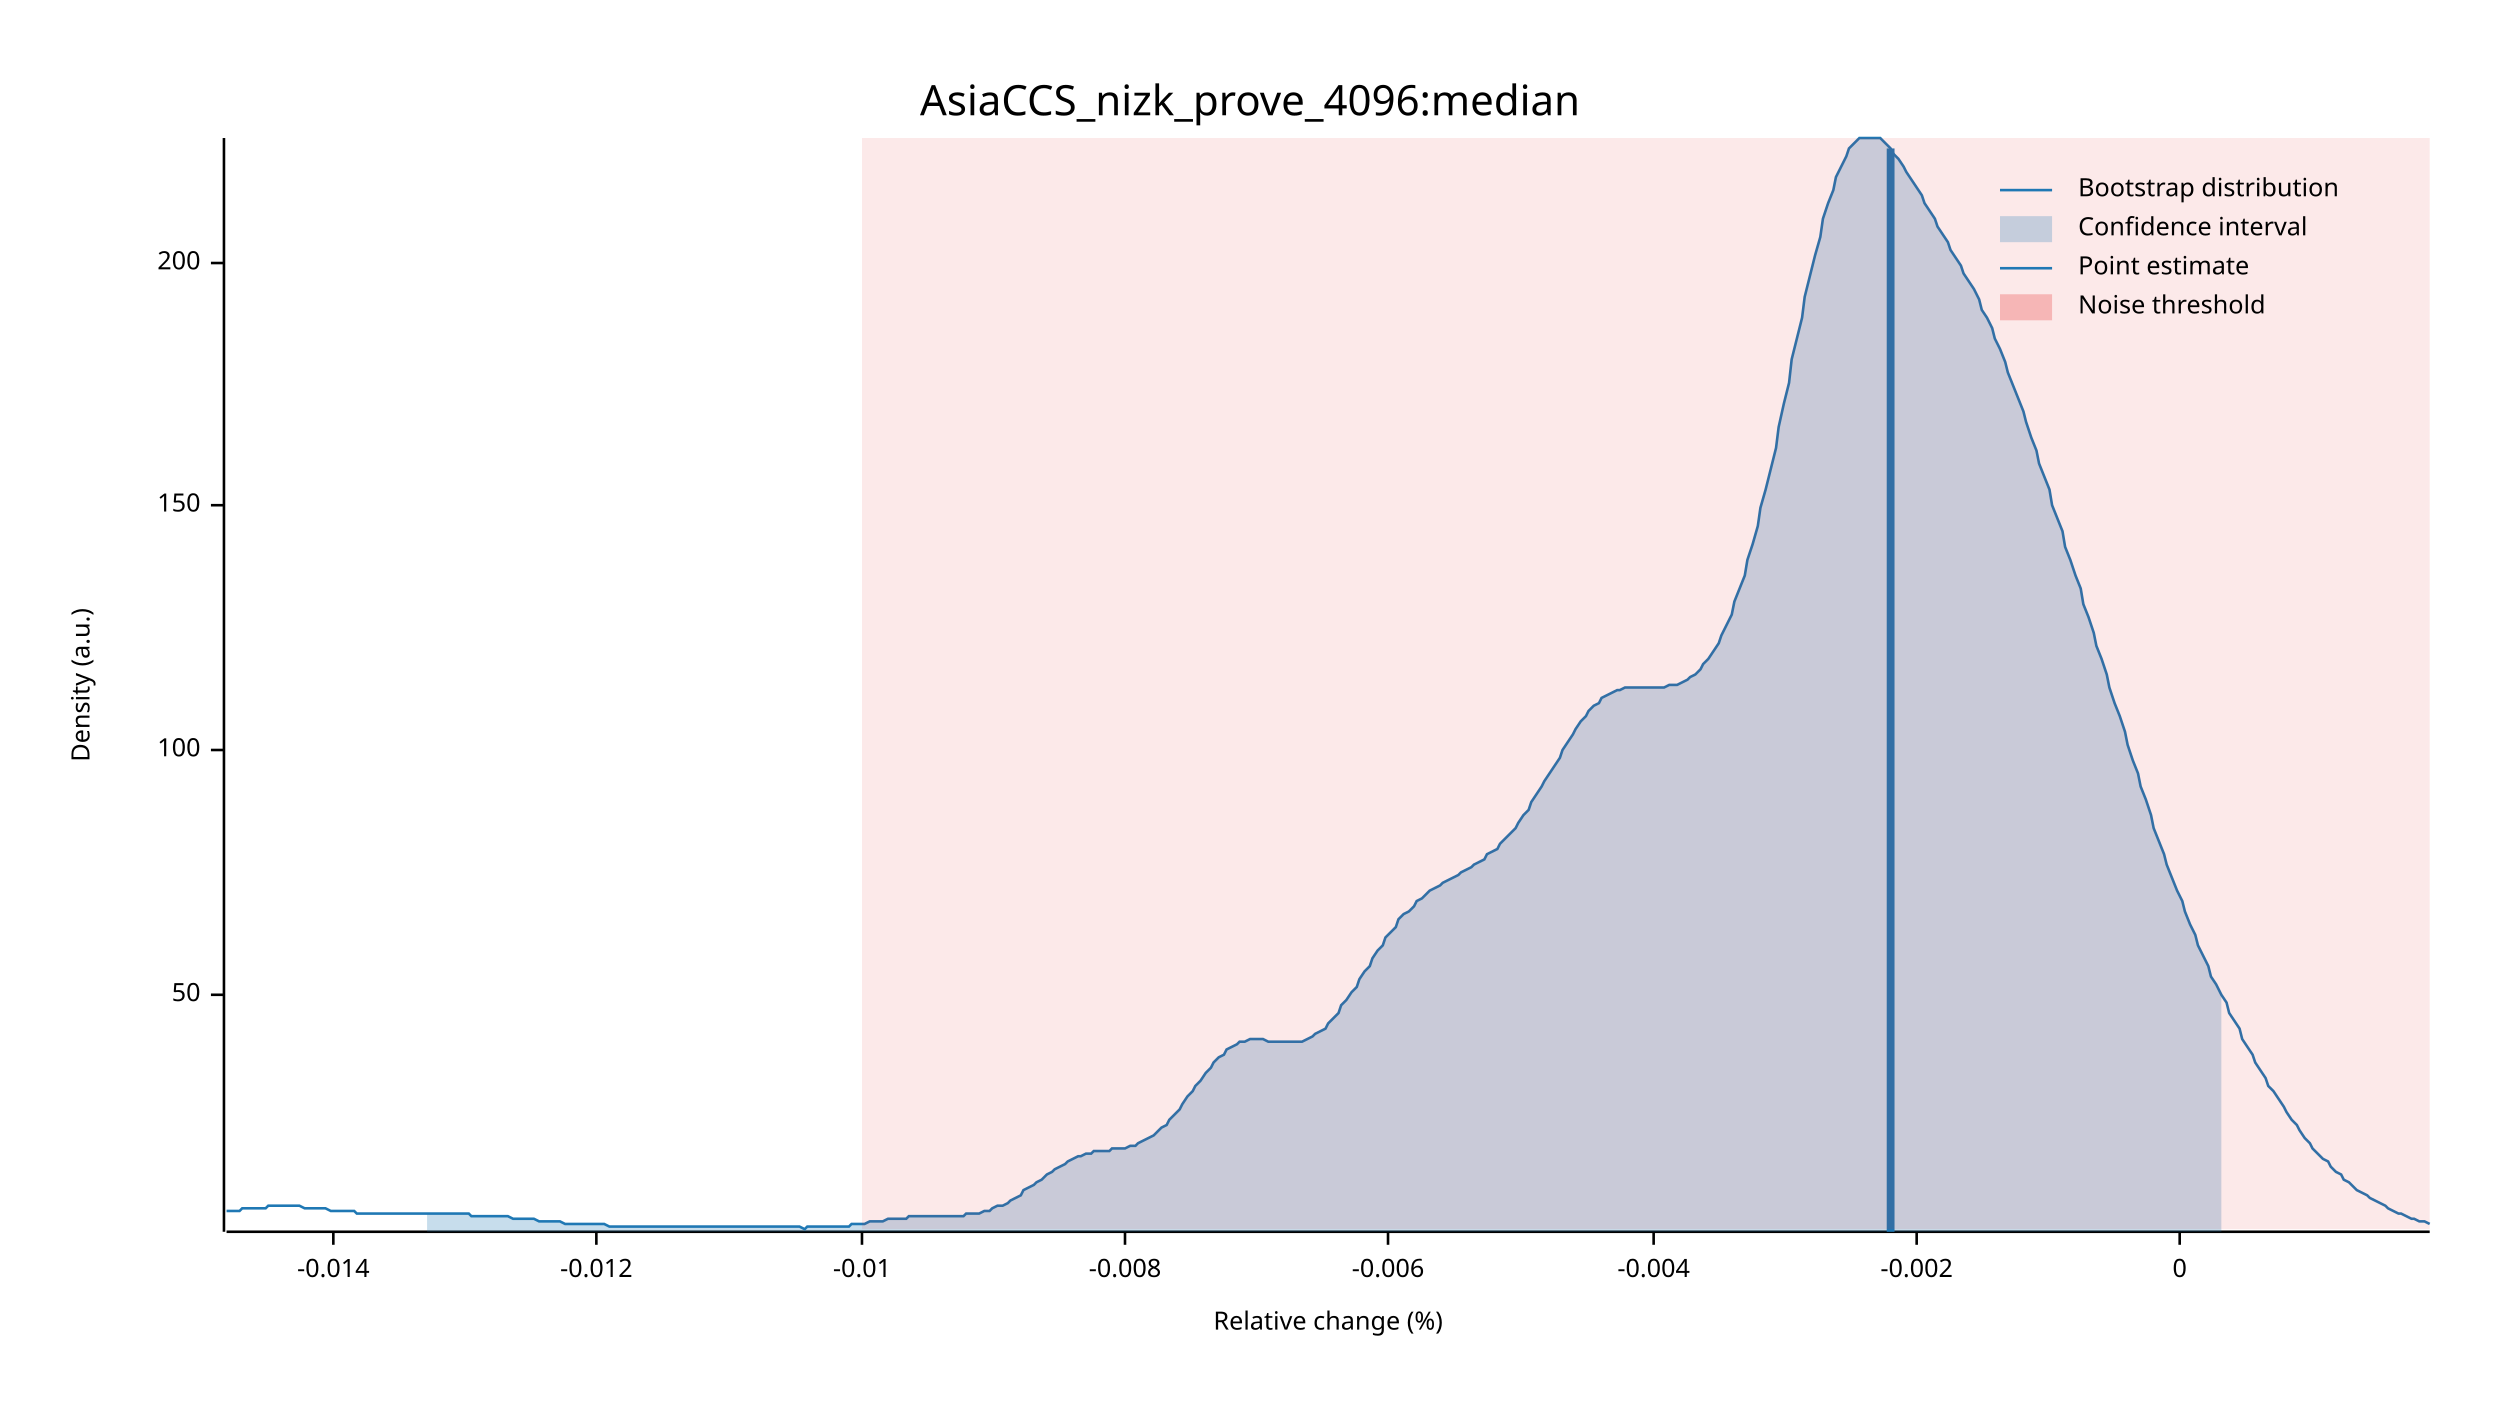
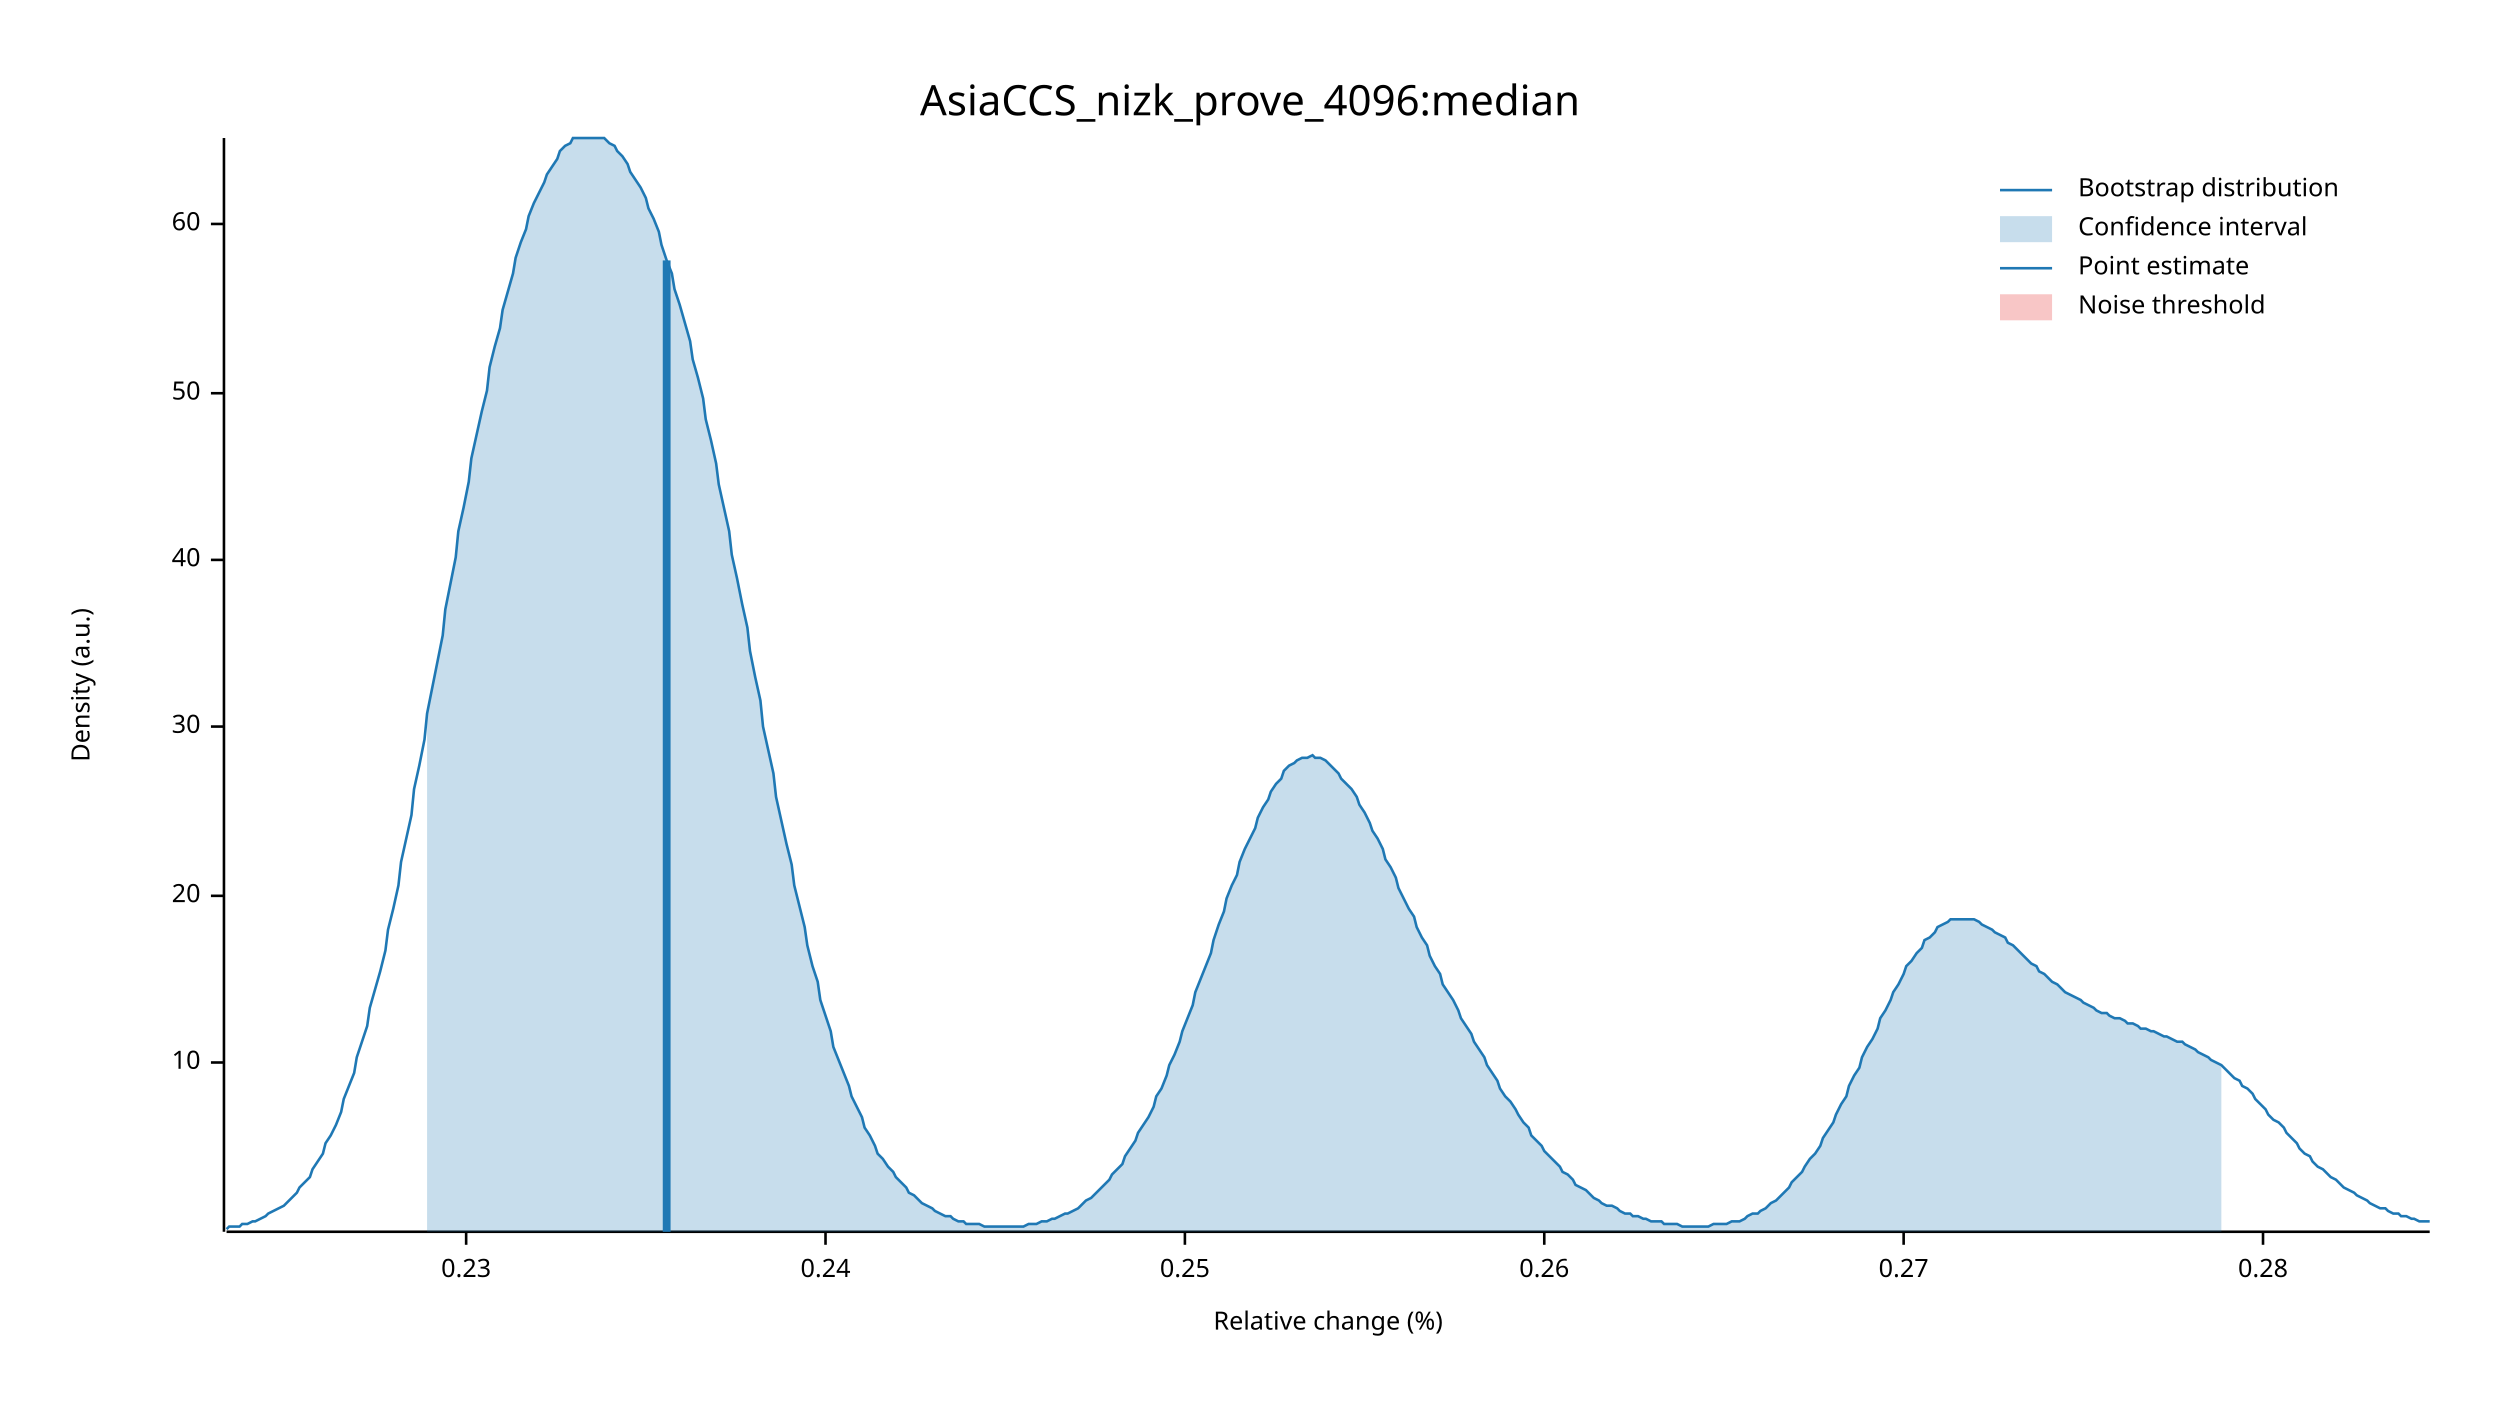
<svg xmlns="http://www.w3.org/2000/svg" width="960" height="540" viewBox="0 0 960 540">
  <text x="480" y="32" dy="0.76em" text-anchor="middle" font-family="sans-serif" font-size="16.129" opacity="1" fill="#000000">
AsiaCCS_nizk_prove_4096:median
</text>
  <text x="27" y="263" dy="0.76em" text-anchor="middle" font-family="sans-serif" font-size="9.677" opacity="1" fill="#000000" transform="rotate(270, 27, 263)">
Density (a.u.)
</text>
  <text x="510" y="513" dy="-0.5ex" text-anchor="middle" font-family="sans-serif" font-size="9.677" opacity="1" fill="#000000">
Relative change (%)
</text>
  <polyline fill="none" opacity="1" stroke="#000000" stroke-width="1" points="86,53 86,473 " />
-   <text x="77" y="382" dy="0.5ex" text-anchor="end" font-family="sans-serif" font-size="9.677" opacity="1" fill="#000000">
+   <text x="77" y="408" dy="0.5ex" text-anchor="end" font-family="sans-serif" font-size="9.677" opacity="1" fill="#000000">
+ 10
+ </text>
+   <polyline fill="none" opacity="1" stroke="#000000" stroke-width="1" points="81,408 86,408 " />
+   <text x="77" y="344" dy="0.5ex" text-anchor="end" font-family="sans-serif" font-size="9.677" opacity="1" fill="#000000">
+ 20
+ </text>
+   <polyline fill="none" opacity="1" stroke="#000000" stroke-width="1" points="81,344 86,344 " />
+   <text x="77" y="279" dy="0.5ex" text-anchor="end" font-family="sans-serif" font-size="9.677" opacity="1" fill="#000000">
+ 30
+ </text>
+   <polyline fill="none" opacity="1" stroke="#000000" stroke-width="1" points="81,279 86,279 " />
+   <text x="77" y="215" dy="0.5ex" text-anchor="end" font-family="sans-serif" font-size="9.677" opacity="1" fill="#000000">
+ 40
+ </text>
+   <polyline fill="none" opacity="1" stroke="#000000" stroke-width="1" points="81,215 86,215 " />
+   <text x="77" y="151" dy="0.5ex" text-anchor="end" font-family="sans-serif" font-size="9.677" opacity="1" fill="#000000">
50
</text>
-   <polyline fill="none" opacity="1" stroke="#000000" stroke-width="1" points="81,382 86,382 " />
-   <text x="77" y="288" dy="0.5ex" text-anchor="end" font-family="sans-serif" font-size="9.677" opacity="1" fill="#000000">
- 100
+   <polyline fill="none" opacity="1" stroke="#000000" stroke-width="1" points="81,151 86,151 " />
+   <text x="77" y="86" dy="0.5ex" text-anchor="end" font-family="sans-serif" font-size="9.677" opacity="1" fill="#000000">
+ 60
</text>
-   <polyline fill="none" opacity="1" stroke="#000000" stroke-width="1" points="81,288 86,288 " />
-   <text x="77" y="194" dy="0.5ex" text-anchor="end" font-family="sans-serif" font-size="9.677" opacity="1" fill="#000000">
- 150
+   <polyline fill="none" opacity="1" stroke="#000000" stroke-width="1" points="81,86 86,86 " />
+   <polyline fill="none" opacity="1" stroke="#000000" stroke-width="1" points="87,473 933,473 " />
+   <text x="179" y="483" dy="0.76em" text-anchor="middle" font-family="sans-serif" font-size="9.677" opacity="1" fill="#000000">
+ 0.23
</text>
-   <polyline fill="none" opacity="1" stroke="#000000" stroke-width="1" points="81,194 86,194 " />
-   <text x="77" y="101" dy="0.5ex" text-anchor="end" font-family="sans-serif" font-size="9.677" opacity="1" fill="#000000">
- 200
+   <polyline fill="none" opacity="1" stroke="#000000" stroke-width="1" points="179,473 179,478 " />
+   <text x="317" y="483" dy="0.76em" text-anchor="middle" font-family="sans-serif" font-size="9.677" opacity="1" fill="#000000">
+ 0.24
</text>
-   <polyline fill="none" opacity="1" stroke="#000000" stroke-width="1" points="81,101 86,101 " />
-   <polyline fill="none" opacity="1" stroke="#000000" stroke-width="1" points="87,473 933,473 " />
-   <text x="128" y="483" dy="0.76em" text-anchor="middle" font-family="sans-serif" font-size="9.677" opacity="1" fill="#000000">
- -0.014
+   <polyline fill="none" opacity="1" stroke="#000000" stroke-width="1" points="317,473 317,478 " />
+   <text x="455" y="483" dy="0.76em" text-anchor="middle" font-family="sans-serif" font-size="9.677" opacity="1" fill="#000000">
+ 0.25
</text>
-   <polyline fill="none" opacity="1" stroke="#000000" stroke-width="1" points="128,473 128,478 " />
-   <text x="229" y="483" dy="0.76em" text-anchor="middle" font-family="sans-serif" font-size="9.677" opacity="1" fill="#000000">
- -0.012
+   <polyline fill="none" opacity="1" stroke="#000000" stroke-width="1" points="455,473 455,478 " />
+   <text x="593" y="483" dy="0.76em" text-anchor="middle" font-family="sans-serif" font-size="9.677" opacity="1" fill="#000000">
+ 0.26
</text>
-   <polyline fill="none" opacity="1" stroke="#000000" stroke-width="1" points="229,473 229,478 " />
-   <text x="331" y="483" dy="0.76em" text-anchor="middle" font-family="sans-serif" font-size="9.677" opacity="1" fill="#000000">
- -0.01
+   <polyline fill="none" opacity="1" stroke="#000000" stroke-width="1" points="593,473 593,478 " />
+   <text x="731" y="483" dy="0.76em" text-anchor="middle" font-family="sans-serif" font-size="9.677" opacity="1" fill="#000000">
+ 0.27
</text>
-   <polyline fill="none" opacity="1" stroke="#000000" stroke-width="1" points="331,473 331,478 " />
-   <text x="432" y="483" dy="0.76em" text-anchor="middle" font-family="sans-serif" font-size="9.677" opacity="1" fill="#000000">
- -0.008
+   <polyline fill="none" opacity="1" stroke="#000000" stroke-width="1" points="731,473 731,478 " />
+   <text x="869" y="483" dy="0.76em" text-anchor="middle" font-family="sans-serif" font-size="9.677" opacity="1" fill="#000000">
+ 0.28
</text>
-   <polyline fill="none" opacity="1" stroke="#000000" stroke-width="1" points="432,473 432,478 " />
-   <text x="533" y="483" dy="0.76em" text-anchor="middle" font-family="sans-serif" font-size="9.677" opacity="1" fill="#000000">
- -0.006
- </text>
-   <polyline fill="none" opacity="1" stroke="#000000" stroke-width="1" points="533,473 533,478 " />
-   <text x="635" y="483" dy="0.76em" text-anchor="middle" font-family="sans-serif" font-size="9.677" opacity="1" fill="#000000">
- -0.004
- </text>
-   <polyline fill="none" opacity="1" stroke="#000000" stroke-width="1" points="635,473 635,478 " />
-   <text x="736" y="483" dy="0.76em" text-anchor="middle" font-family="sans-serif" font-size="9.677" opacity="1" fill="#000000">
- -0.002
- </text>
-   <polyline fill="none" opacity="1" stroke="#000000" stroke-width="1" points="736,473 736,478 " />
-   <text x="837" y="483" dy="0.76em" text-anchor="middle" font-family="sans-serif" font-size="9.677" opacity="1" fill="#000000">
- 0
- </text>
-   <polyline fill="none" opacity="1" stroke="#000000" stroke-width="1" points="837,473 837,478 " />
-   <polyline fill="none" opacity="1" stroke="#1F78B4" stroke-width="1" points="87,465 88,465 90,465 92,465 93,464 95,464 97,464 98,464 100,464 102,464 103,463 105,463 107,463 109,463 110,463 112,463 114,463 115,463 117,464 119,464 120,464 122,464 124,464 125,464 127,465 129,465 131,465 132,465 134,465 136,465 137,466 139,466 141,466 142,466 144,466 146,466 148,466 149,466 151,466 153,466 154,466 156,466 158,466 159,466 161,466 163,466 164,466 166,466 168,466 170,466 171,466 173,466 175,466 176,466 178,466 180,466 181,467 183,467 185,467 187,467 188,467 190,467 192,467 193,467 195,467 197,468 198,468 200,468 202,468 203,468 205,468 207,469 209,469 210,469 212,469 214,469 215,469 217,470 219,470 220,470 222,470 224,470 226,470 227,470 229,470 231,470 232,470 234,471 236,471 237,471 239,471 241,471 242,471 244,471 246,471 248,471 249,471 251,471 253,471 254,471 256,471 258,471 259,471 261,471 263,471 265,471 266,471 268,471 270,471 271,471 273,471 275,471 276,471 278,471 280,471 281,471 283,471 285,471 287,471 288,471 290,471 292,471 293,471 295,471 297,471 298,471 300,471 302,471 304,471 305,471 307,471 309,472 310,471 312,471 314,471 315,471 317,471 319,471 320,471 322,471 324,471 326,471 327,470 329,470 331,470 332,470 334,469 336,469 337,469 339,469 341,468 343,468 344,468 346,468 348,468 349,467 351,467 353,467 354,467 356,467 358,467 359,467 361,467 363,467 365,467 366,467 368,467 370,467 371,466 373,466 375,466 376,466 378,465 380,465 381,464 383,463 385,463 387,462 388,461 390,460 392,459 393,457 395,456 397,455 398,454 400,453 402,451 404,450 405,449 407,448 409,447 410,446 412,445 414,444 415,444 417,443 419,443 420,442 422,442 424,442 426,442 427,441 429,441 431,441 432,441 434,440 436,440 437,439 439,438 441,437 443,436 444,435 446,433 448,432 449,430 451,428 453,426 454,424 456,421 458,419 459,417 461,415 463,412 465,410 466,408 468,406 470,405 471,403 473,402 475,401 476,400 478,400 480,399 482,399 483,399 485,399 487,400 488,400 490,400 492,400 493,400 495,400 497,400 498,400 500,400 502,399 504,398 505,397 507,396 509,395 510,393 512,391 514,389 515,386 517,384 519,381 521,379 522,376 524,373 526,371 527,368 529,365 531,363 532,360 534,358 536,356 537,353 539,351 541,350 543,348 544,346 546,345 548,343 549,342 551,341 553,340 554,339 556,338 558,337 560,336 561,335 563,334 565,333 566,332 568,331 570,330 571,328 573,327 575,326 576,324 578,322 580,320 582,318 583,316 585,313 587,311 588,308 590,305 592,302 593,300 595,297 597,294 599,291 600,288 602,285 604,282 605,280 607,277 609,275 610,273 612,271 614,270 615,268 617,267 619,266 621,265 622,265 624,264 626,264 627,264 629,264 631,264 632,264 634,264 636,264 638,264 639,264 641,263 643,263 644,263 646,262 648,261 649,260 651,259 653,257 654,255 656,253 658,250 660,247 661,244 663,240 665,236 666,231 668,226 670,221 671,215 673,209 675,202 676,195 678,188 680,180 682,172 683,164 685,155 687,147 688,138 690,130 692,122 693,114 695,106 697,98 699,91 700,84 702,78 704,73 705,68 707,64 709,60 710,57 712,55 714,53 715,53 717,53 719,53 721,53 722,53 724,55 726,57 727,59 729,61 731,64 732,66 734,69 736,72 738,75 739,78 741,81 743,84 744,87 746,90 748,93 749,96 751,99 753,102 754,105 756,108 758,111 760,115 761,119 763,122 765,126 766,130 768,134 770,139 771,143 773,148 775,153 777,158 778,162 780,168 782,173 783,178 785,183 787,188 788,194 790,199 792,204 793,210 795,215 797,221 799,226 800,232 802,237 804,243 805,248 807,253 809,259 810,264 812,270 814,275 816,281 817,286 819,292 821,297 822,302 824,307 826,313 827,318 829,323 831,328 832,332 834,337 836,342 838,346 839,350 841,355 843,359 844,363 846,367 848,371 849,375 851,378 853,382 855,385 856,389 858,392 860,395 861,399 863,402 865,405 866,408 868,411 870,414 871,417 873,419 875,422 877,425 878,427 880,430 882,432 883,434 885,437 887,439 888,441 890,443 892,445 894,446 895,448 897,450 899,451 900,453 902,454 904,456 905,457 907,458 909,459 910,460 912,461 914,462 916,463 917,464 919,465 921,466 922,466 924,467 926,468 927,468 929,469 931,469 933,470 " />
-   <polygon opacity="0.25" fill="#1F78B4" points="164,466 166,466 168,466 170,466 171,466 173,466 175,466 176,466 178,466 180,466 181,467 183,467 185,467 187,467 188,467 190,467 192,467 193,467 195,467 197,468 198,468 200,468 202,468 203,468 205,468 207,469 209,469 210,469 212,469 214,469 215,469 217,470 219,470 220,470 222,470 224,470 226,470 227,470 229,470 231,470 232,470 234,471 236,471 237,471 239,471 241,471 242,471 244,471 246,471 248,471 249,471 251,471 253,471 254,471 256,471 258,471 259,471 261,471 263,471 265,471 266,471 268,471 270,471 271,471 273,471 275,471 276,471 278,471 280,471 281,471 283,471 285,471 287,471 288,471 290,471 292,471 293,471 295,471 297,471 298,471 300,471 302,471 304,471 305,471 307,471 309,472 310,471 312,471 314,471 315,471 317,471 319,471 320,471 322,471 324,471 326,471 327,470 329,470 331,470 332,470 334,469 336,469 337,469 339,469 341,468 343,468 344,468 346,468 348,468 349,467 351,467 353,467 354,467 356,467 358,467 359,467 361,467 363,467 365,467 366,467 368,467 370,467 371,466 373,466 375,466 376,466 378,465 380,465 381,464 383,463 385,463 387,462 388,461 390,460 392,459 393,457 395,456 397,455 398,454 400,453 402,451 404,450 405,449 407,448 409,447 410,446 412,445 414,444 415,444 417,443 419,443 420,442 422,442 424,442 426,442 427,441 429,441 431,441 432,441 434,440 436,440 437,439 439,438 441,437 443,436 444,435 446,433 448,432 449,430 451,428 453,426 454,424 456,421 458,419 459,417 461,415 463,412 465,410 466,408 468,406 470,405 471,403 473,402 475,401 476,400 478,400 480,399 482,399 483,399 485,399 487,400 488,400 490,400 492,400 493,400 495,400 497,400 498,400 500,400 502,399 504,398 505,397 507,396 509,395 510,393 512,391 514,389 515,386 517,384 519,381 521,379 522,376 524,373 526,371 527,368 529,365 531,363 532,360 534,358 536,356 537,353 539,351 541,350 543,348 544,346 546,345 548,343 549,342 551,341 553,340 554,339 556,338 558,337 560,336 561,335 563,334 565,333 566,332 568,331 570,330 571,328 573,327 575,326 576,324 578,322 580,320 582,318 583,316 585,313 587,311 588,308 590,305 592,302 593,300 595,297 597,294 599,291 600,288 602,285 604,282 605,280 607,277 609,275 610,273 612,271 614,270 615,268 617,267 619,266 621,265 622,265 624,264 626,264 627,264 629,264 631,264 632,264 634,264 636,264 638,264 639,264 641,263 643,263 644,263 646,262 648,261 649,260 651,259 653,257 654,255 656,253 658,250 660,247 661,244 663,240 665,236 666,231 668,226 670,221 671,215 673,209 675,202 676,195 678,188 680,180 682,172 683,164 685,155 687,147 688,138 690,130 692,122 693,114 695,106 697,98 699,91 700,84 702,78 704,73 705,68 707,64 709,60 710,57 712,55 714,53 715,53 717,53 719,53 721,53 722,53 724,55 726,57 727,59 729,61 731,64 732,66 734,69 736,72 738,75 739,78 741,81 743,84 744,87 746,90 748,93 749,96 751,99 753,102 754,105 756,108 758,111 760,115 761,119 763,122 765,126 766,130 768,134 770,139 771,143 773,148 775,153 777,158 778,162 780,168 782,173 783,178 785,183 787,188 788,194 790,199 792,204 793,210 795,215 797,221 799,226 800,232 802,237 804,243 805,248 807,253 809,259 810,264 812,270 814,275 816,281 817,286 819,292 821,297 822,302 824,307 826,313 827,318 829,323 831,328 832,332 834,337 836,342 838,346 839,350 841,355 843,359 844,363 846,367 848,371 849,375 851,378 853,382 853,473 164,473 " />
-   <polyline fill="none" opacity="1" stroke="#1F78B4" stroke-width="3" points="726,473 726,57 " />
-   <rect x="331" y="53" width="602" height="419" opacity="0.1" fill="#E31A1C" stroke="none" />
+   <polyline fill="none" opacity="1" stroke="#000000" stroke-width="1" points="869,473 869,478 " />
+   <polyline fill="none" opacity="1" stroke="#1F78B4" stroke-width="1" points="87,472 88,471 90,471 92,471 93,470 95,470 97,469 98,469 100,468 102,467 103,466 105,465 107,464 109,463 110,462 112,460 114,458 115,456 117,454 119,452 120,449 122,446 124,443 125,439 127,436 129,432 131,427 132,422 134,417 136,412 137,406 139,400 141,394 142,387 144,380 146,373 148,365 149,357 151,349 153,340 154,331 156,322 158,313 159,303 161,294 163,284 164,274 166,264 168,254 170,244 171,234 173,224 175,214 176,204 178,195 180,185 181,176 183,167 185,158 187,150 188,141 190,133 192,126 193,119 195,112 197,105 198,99 200,93 202,88 203,83 205,78 207,74 209,70 210,67 212,64 214,61 215,58 217,56 219,55 220,53 222,53 224,53 226,53 227,53 229,53 231,53 232,53 234,55 236,56 237,58 239,60 241,63 242,66 244,69 246,72 248,76 249,80 251,84 253,89 254,94 256,100 258,105 259,111 261,117 263,124 265,131 266,138 268,145 270,153 271,161 273,169 275,178 276,186 278,195 280,204 281,213 283,222 285,232 287,241 288,250 290,260 292,269 293,279 295,288 297,297 298,306 300,315 302,324 304,332 305,340 307,348 309,356 310,363 312,371 314,377 315,384 317,390 319,396 320,402 322,407 324,412 326,417 327,421 329,425 331,429 332,433 334,436 336,440 337,443 339,445 341,448 343,450 344,452 346,454 348,456 349,458 351,459 353,461 354,462 356,463 358,464 359,465 361,466 363,467 365,467 366,468 368,469 370,469 371,470 373,470 375,470 376,470 378,471 380,471 381,471 383,471 385,471 387,471 388,471 390,471 392,471 393,471 395,470 397,470 398,470 400,469 402,469 404,468 405,468 407,467 409,466 410,466 412,465 414,464 415,463 417,461 419,460 420,459 422,457 424,455 426,453 427,451 429,449 431,447 432,444 434,441 436,438 437,435 439,432 441,429 443,425 444,421 446,418 448,413 449,409 451,405 453,400 454,396 456,391 458,386 459,381 461,376 463,371 465,366 466,361 468,355 470,350 471,345 473,340 475,336 476,331 478,326 480,322 482,318 483,314 485,310 487,307 488,304 490,301 492,299 493,296 495,294 497,293 498,292 500,291 502,291 504,290 505,291 507,291 509,292 510,293 512,295 514,297 515,299 517,301 519,303 521,306 522,309 524,312 526,316 527,319 529,322 531,326 532,330 534,333 536,337 537,341 539,345 541,349 543,352 544,356 546,360 548,363 549,367 551,371 553,374 554,378 556,381 558,384 560,388 561,391 563,394 565,397 566,400 568,403 570,406 571,409 573,412 575,415 576,418 578,421 580,423 582,426 583,428 585,431 587,433 588,436 590,438 592,440 593,442 595,444 597,446 599,448 600,450 602,451 604,453 605,455 607,456 609,457 610,458 612,460 614,461 615,462 617,463 619,463 621,464 622,465 624,466 626,466 627,467 629,467 631,468 632,468 634,469 636,469 638,469 639,470 641,470 643,470 644,470 646,471 648,471 649,471 651,471 653,471 654,471 656,471 658,470 660,470 661,470 663,470 665,469 666,469 668,469 670,468 671,467 673,466 675,466 676,465 678,464 680,462 682,461 683,460 685,458 687,456 688,454 690,452 692,450 693,448 695,445 697,443 699,440 700,437 702,434 704,431 705,428 707,424 709,421 710,417 712,413 714,410 715,406 717,402 719,399 721,395 722,391 724,388 726,384 727,381 729,378 731,374 732,371 734,369 736,366 738,364 739,361 741,360 743,358 744,356 746,355 748,354 749,353 751,353 753,353 754,353 756,353 758,353 760,354 761,355 763,356 765,357 766,358 768,359 770,360 771,362 773,363 775,365 777,367 778,368 780,370 782,371 783,373 785,374 787,376 788,377 790,378 792,380 793,381 795,382 797,383 799,384 800,385 802,386 804,387 805,388 807,389 809,389 810,390 812,391 814,391 816,392 817,393 819,393 821,394 822,395 824,395 826,396 827,396 829,397 831,398 832,398 834,399 836,400 838,400 839,401 841,402 843,403 844,404 846,405 848,406 849,407 851,408 853,409 855,411 856,412 858,414 860,415 861,417 863,418 865,420 866,422 868,424 870,426 871,428 873,430 875,431 877,433 878,435 880,437 882,439 883,441 885,443 887,444 888,446 890,448 892,449 894,451 895,452 897,453 899,455 900,456 902,457 904,458 905,459 907,460 909,461 910,462 912,463 914,464 916,464 917,465 919,466 921,466 922,467 924,467 926,468 927,468 929,469 931,469 933,469 " />
+   <polygon opacity="0.25" fill="#1F78B4" points="164,274 166,264 168,254 170,244 171,234 173,224 175,214 176,204 178,195 180,185 181,176 183,167 185,158 187,150 188,141 190,133 192,126 193,119 195,112 197,105 198,99 200,93 202,88 203,83 205,78 207,74 209,70 210,67 212,64 214,61 215,58 217,56 219,55 220,53 222,53 224,53 226,53 227,53 229,53 231,53 232,53 234,55 236,56 237,58 239,60 241,63 242,66 244,69 246,72 248,76 249,80 251,84 253,89 254,94 256,100 258,105 259,111 261,117 263,124 265,131 266,138 268,145 270,153 271,161 273,169 275,178 276,186 278,195 280,204 281,213 283,222 285,232 287,241 288,250 290,260 292,269 293,279 295,288 297,297 298,306 300,315 302,324 304,332 305,340 307,348 309,356 310,363 312,371 314,377 315,384 317,390 319,396 320,402 322,407 324,412 326,417 327,421 329,425 331,429 332,433 334,436 336,440 337,443 339,445 341,448 343,450 344,452 346,454 348,456 349,458 351,459 353,461 354,462 356,463 358,464 359,465 361,466 363,467 365,467 366,468 368,469 370,469 371,470 373,470 375,470 376,470 378,471 380,471 381,471 383,471 385,471 387,471 388,471 390,471 392,471 393,471 395,470 397,470 398,470 400,469 402,469 404,468 405,468 407,467 409,466 410,466 412,465 414,464 415,463 417,461 419,460 420,459 422,457 424,455 426,453 427,451 429,449 431,447 432,444 434,441 436,438 437,435 439,432 441,429 443,425 444,421 446,418 448,413 449,409 451,405 453,400 454,396 456,391 458,386 459,381 461,376 463,371 465,366 466,361 468,355 470,350 471,345 473,340 475,336 476,331 478,326 480,322 482,318 483,314 485,310 487,307 488,304 490,301 492,299 493,296 495,294 497,293 498,292 500,291 502,291 504,290 505,291 507,291 509,292 510,293 512,295 514,297 515,299 517,301 519,303 521,306 522,309 524,312 526,316 527,319 529,322 531,326 532,330 534,333 536,337 537,341 539,345 541,349 543,352 544,356 546,360 548,363 549,367 551,371 553,374 554,378 556,381 558,384 560,388 561,391 563,394 565,397 566,400 568,403 570,406 571,409 573,412 575,415 576,418 578,421 580,423 582,426 583,428 585,431 587,433 588,436 590,438 592,440 593,442 595,444 597,446 599,448 600,450 602,451 604,453 605,455 607,456 609,457 610,458 612,460 614,461 615,462 617,463 619,463 621,464 622,465 624,466 626,466 627,467 629,467 631,468 632,468 634,469 636,469 638,469 639,470 641,470 643,470 644,470 646,471 648,471 649,471 651,471 653,471 654,471 656,471 658,470 660,470 661,470 663,470 665,469 666,469 668,469 670,468 671,467 673,466 675,466 676,465 678,464 680,462 682,461 683,460 685,458 687,456 688,454 690,452 692,450 693,448 695,445 697,443 699,440 700,437 702,434 704,431 705,428 707,424 709,421 710,417 712,413 714,410 715,406 717,402 719,399 721,395 722,391 724,388 726,384 727,381 729,378 731,374 732,371 734,369 736,366 738,364 739,361 741,360 743,358 744,356 746,355 748,354 749,353 751,353 753,353 754,353 756,353 758,353 760,354 761,355 763,356 765,357 766,358 768,359 770,360 771,362 773,363 775,365 777,367 778,368 780,370 782,371 783,373 785,374 787,376 788,377 790,378 792,380 793,381 795,382 797,383 799,384 800,385 802,386 804,387 805,388 807,389 809,389 810,390 812,391 814,391 816,392 817,393 819,393 821,394 822,395 824,395 826,396 827,396 829,397 831,398 832,398 834,399 836,400 838,400 839,401 841,402 843,403 844,404 846,405 848,406 849,407 851,408 853,409 853,473 164,473 " />
+   <polyline fill="none" opacity="1" stroke="#1F78B4" stroke-width="3" points="256,473 256,100 " />
+   <rect x="510" y="53" width="0" height="419" opacity="0.1" fill="#E31A1C" stroke="none" />
  <text x="798" y="68" dy="0.76em" text-anchor="start" font-family="sans-serif" font-size="9.677" opacity="1" fill="#000000">
Bootstrap distribution
</text>
  <text x="798" y="83" dy="0.76em" text-anchor="start" font-family="sans-serif" font-size="9.677" opacity="1" fill="#000000">
Confidence interval
</text>
  <text x="798" y="98" dy="0.76em" text-anchor="start" font-family="sans-serif" font-size="9.677" opacity="1" fill="#000000">
Point estimate
</text>
  <text x="798" y="113" dy="0.76em" text-anchor="start" font-family="sans-serif" font-size="9.677" opacity="1" fill="#000000">
Noise threshold
</text>
  <polyline fill="none" opacity="1" stroke="#1F78B4" stroke-width="1" points="768,73 788,73 " />
  <rect x="768" y="83" width="20" height="10" opacity="0.25" fill="#1F78B4" stroke="none" />
  <polyline fill="none" opacity="1" stroke="#1F78B4" stroke-width="1" points="768,103 788,103 " />
  <rect x="768" y="113" width="20" height="10" opacity="0.25" fill="#E31A1C" stroke="none" />
</svg>
